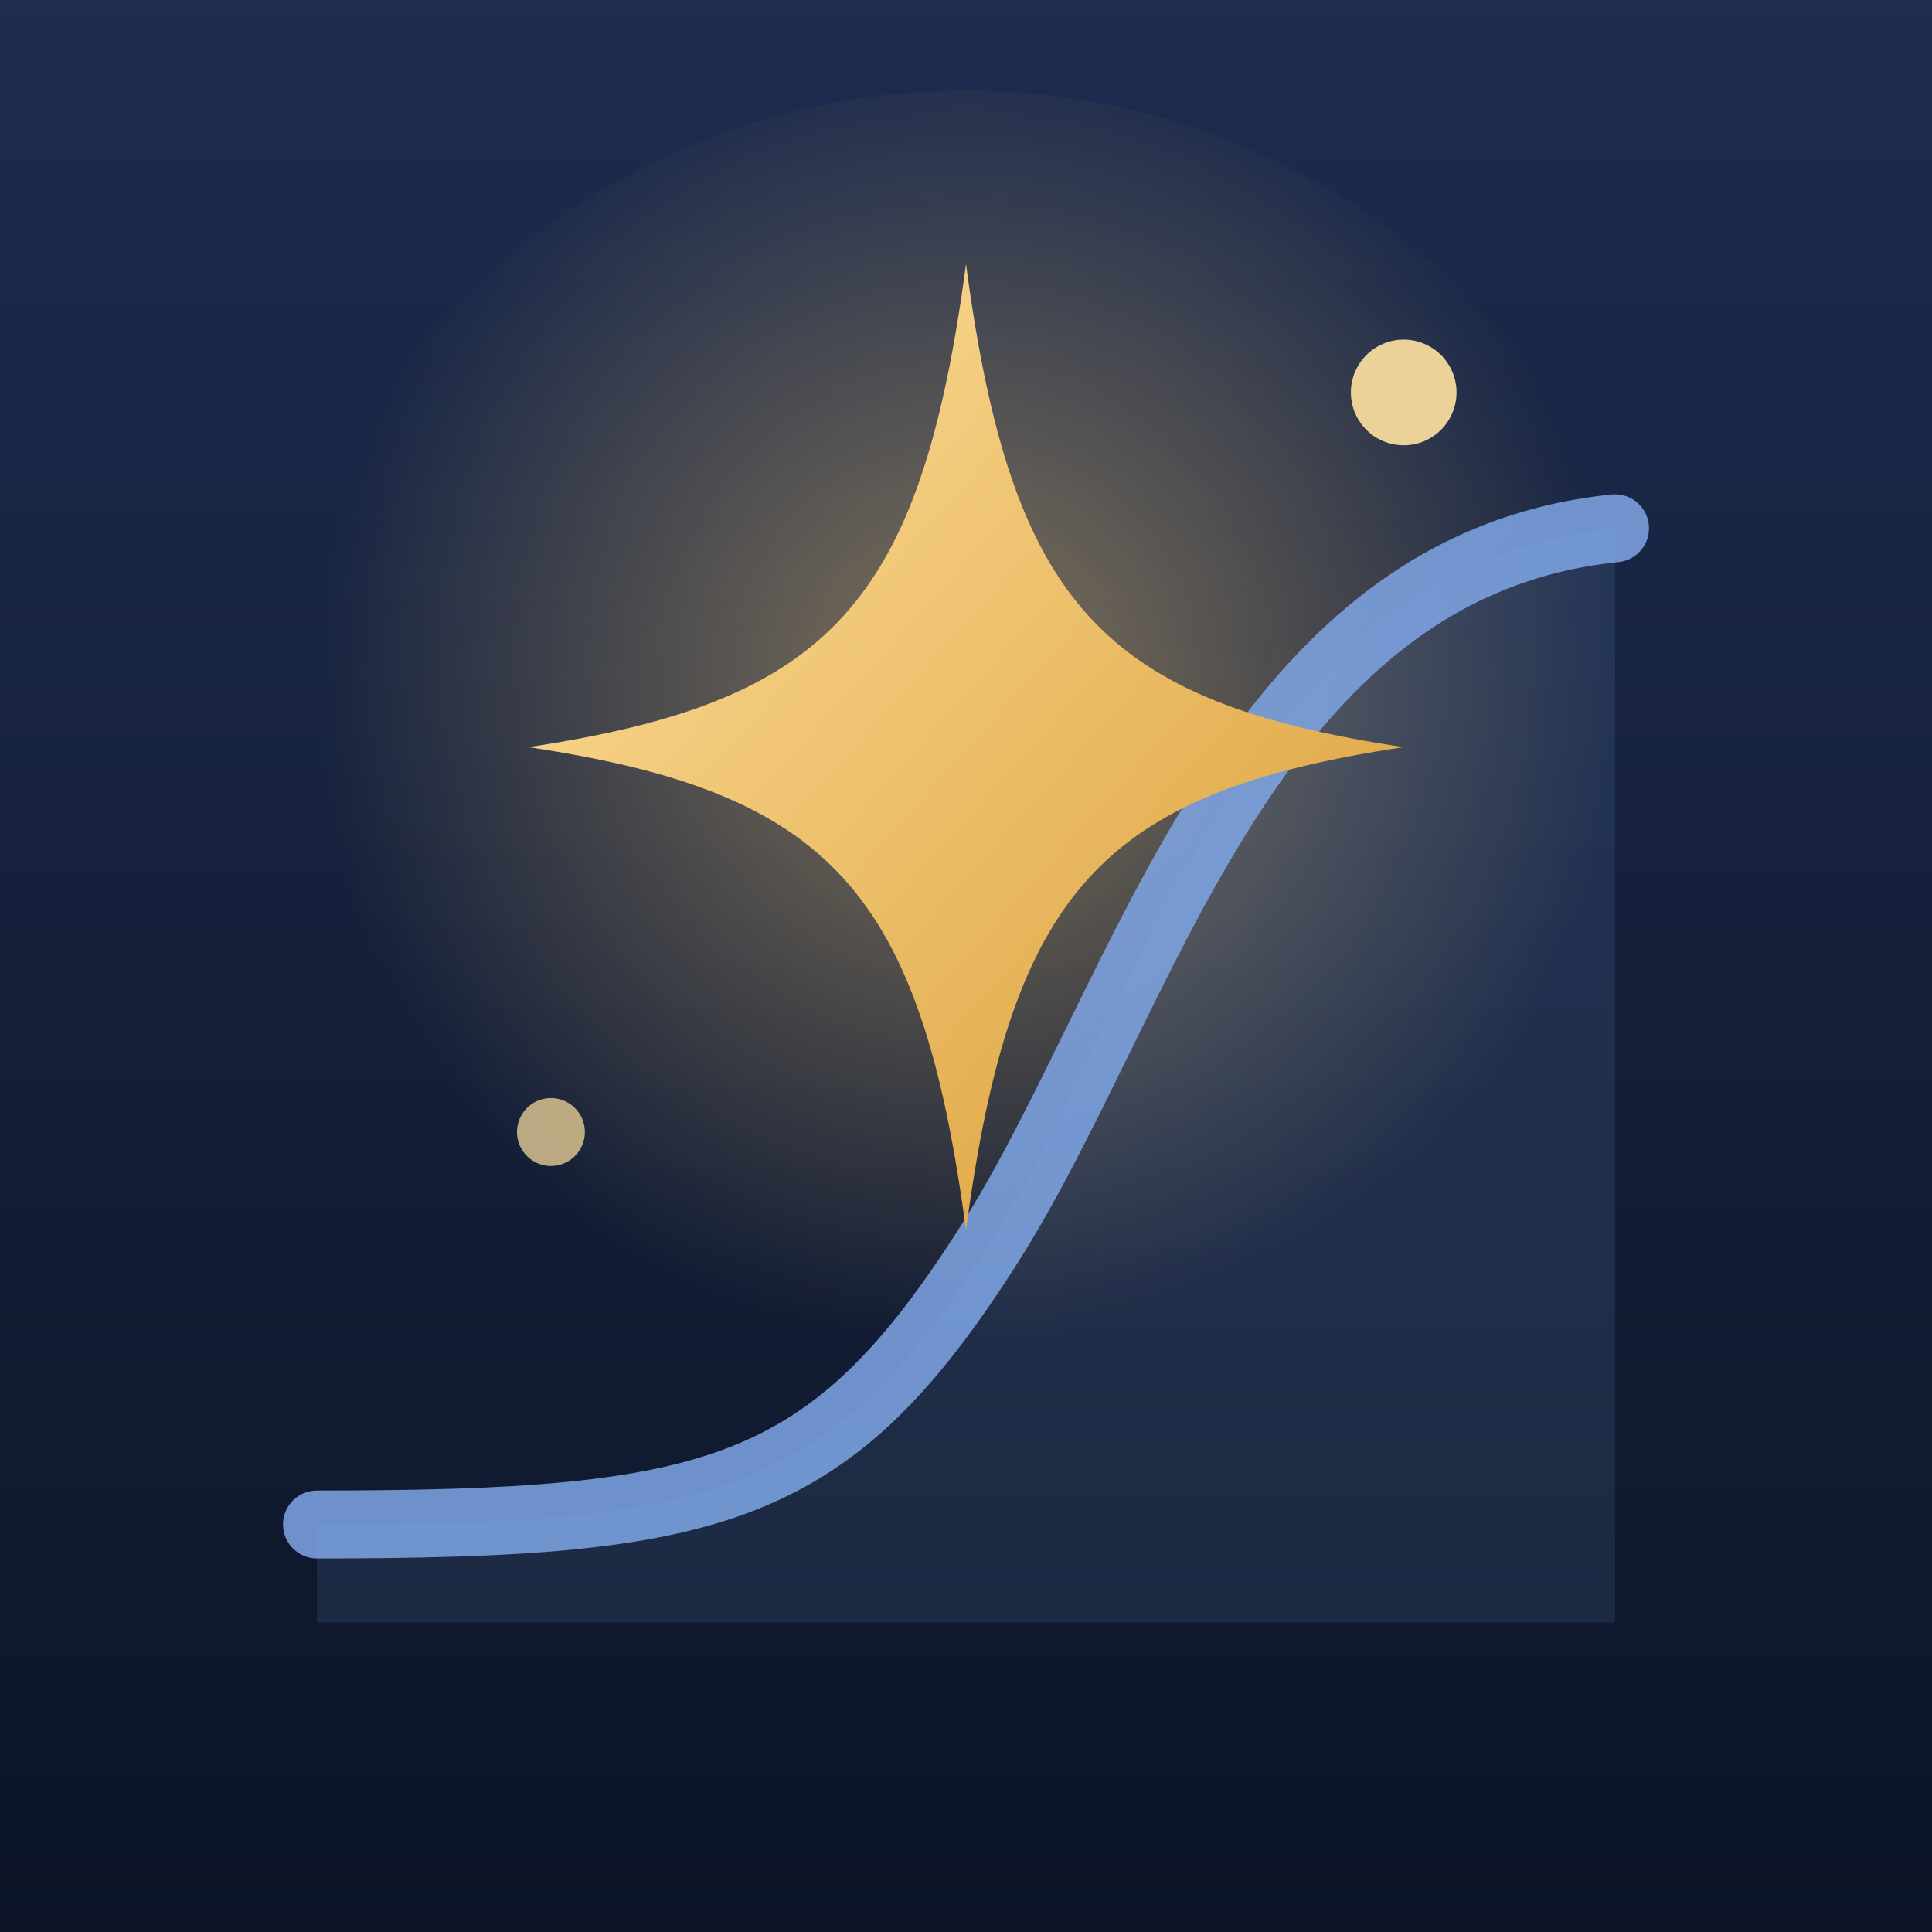
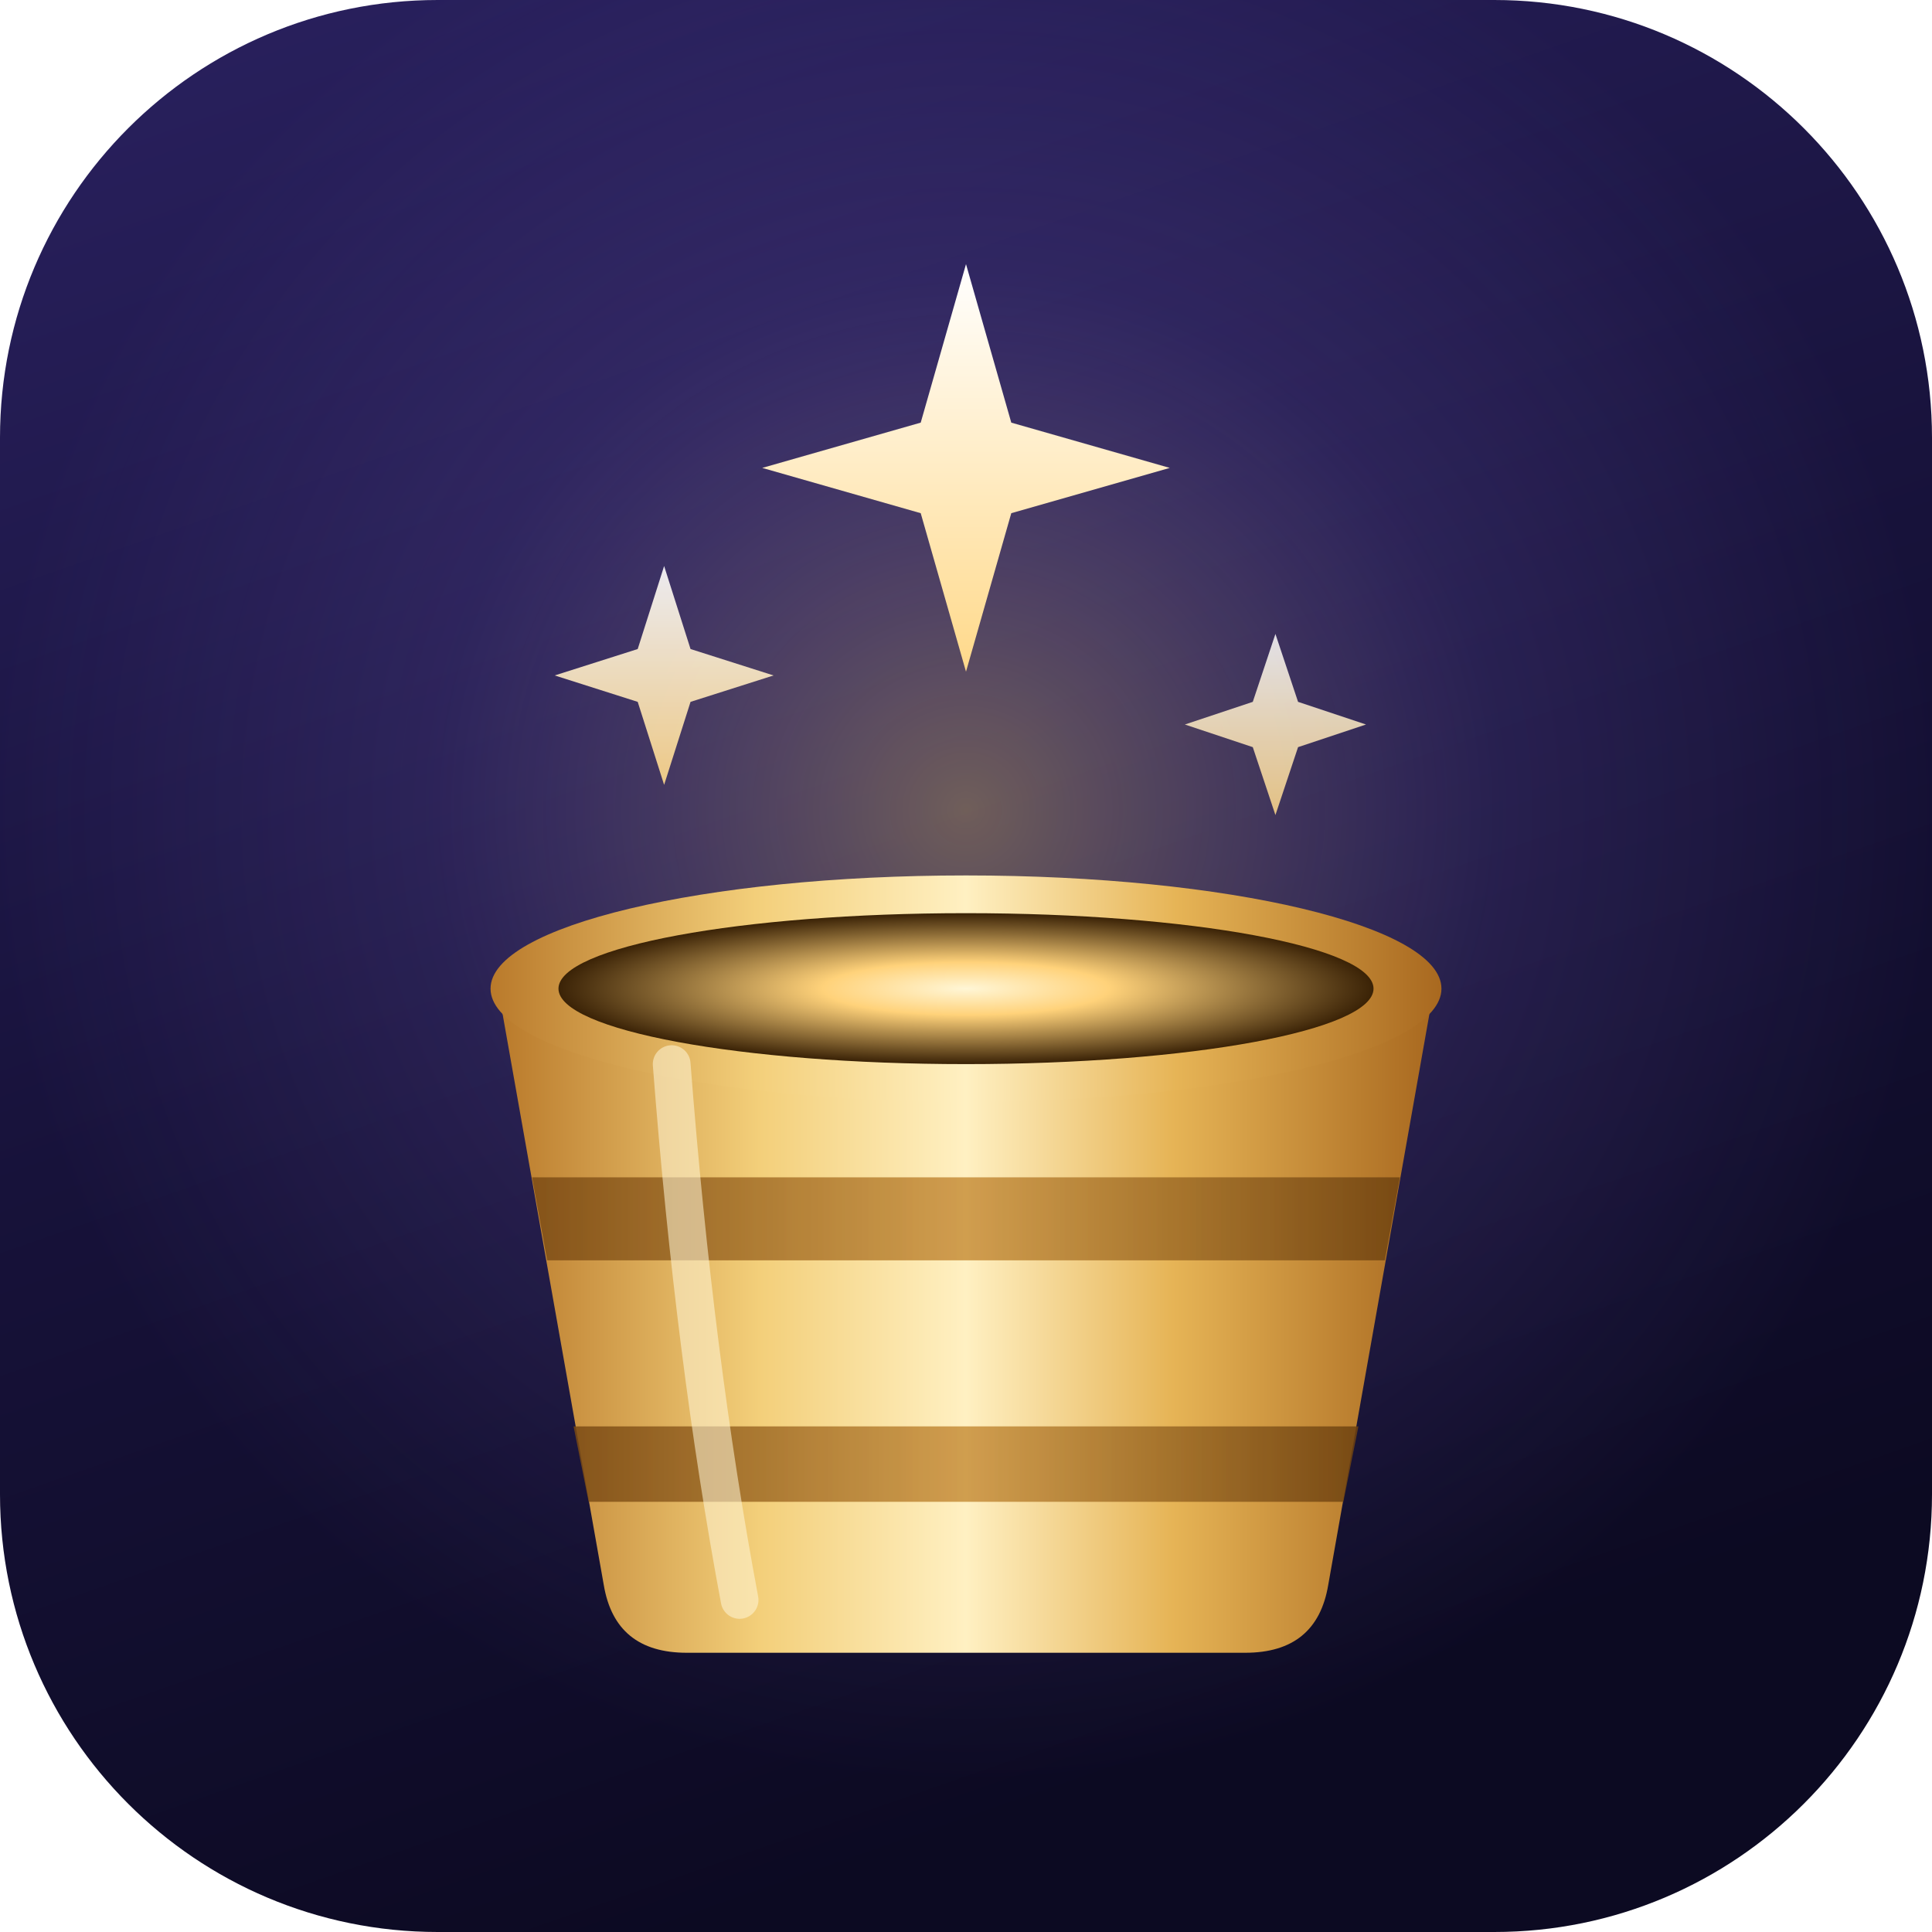
<svg xmlns="http://www.w3.org/2000/svg" viewBox="0 0 512 512">
  <defs>
-     <linearGradient id="bg" x1="0" y1="0" x2="0" y2="1">
-       <stop offset="0" stop-color="#1d2c4f" />
-       <stop offset="1" stop-color="#0c1426" />
+     <linearGradient id="bg" x1="0" y1="0" x2="0.35" y2="1">
+       <stop offset="0" stop-color="#2a2160" />
+       <stop offset="0.55" stop-color="#17123a" />
+       <stop offset="1" stop-color="#0c0a22" />
    </linearGradient>
-     <linearGradient id="gold" x1="0" y1="0" x2="1" y2="1">
-       <stop offset="0" stop-color="#ffe3a1" />
-       <stop offset="1" stop-color="#d99a32" />
+     <radialGradient id="halo" cx="0.5" cy="0.42" r="0.5">
+       <stop offset="0" stop-color="#ffd98a" stop-opacity="0.38" />
+       <stop offset="0.55" stop-color="#a98bff" stop-opacity="0.12" />
+       <stop offset="1" stop-color="#a98bff" stop-opacity="0" />
+     </radialGradient>
+     <linearGradient id="gold" x1="0" y1="0" x2="1" y2="0">
+       <stop offset="0" stop-color="#b9792a" />
+       <stop offset="0.28" stop-color="#f3cf7a" />
+       <stop offset="0.5" stop-color="#fff0c2" />
+       <stop offset="0.72" stop-color="#e6b456" />
+       <stop offset="1" stop-color="#a8681f" />
    </linearGradient>
-     <radialGradient id="glow" cx="0.5" cy="0.42" r="0.45">
-       <stop offset="0" stop-color="#ffd27a" stop-opacity="0.45" />
-       <stop offset="1" stop-color="#ffd27a" stop-opacity="0" />
+     <linearGradient id="band" x1="0" y1="0" x2="1" y2="0">
+       <stop offset="0" stop-color="#7a4a14" />
+       <stop offset="0.5" stop-color="#c88f3a" />
+       <stop offset="1" stop-color="#6e4210" />
+     </linearGradient>
+     <radialGradient id="mouth" cx="0.5" cy="0.5" r="0.5">
+       <stop offset="0" stop-color="#fff6d6" />
+       <stop offset="0.35" stop-color="#ffd27a" />
+       <stop offset="1" stop-color="#3a2206" />
    </radialGradient>
+     <linearGradient id="star" x1="0" y1="0" x2="0" y2="1">
+       <stop offset="0" stop-color="#ffffff" />
+       <stop offset="1" stop-color="#ffd98a" />
+     </linearGradient>
  </defs>
-   <rect width="512" height="512" fill="url(#bg)" />
-   <circle cx="256" cy="214" r="190" fill="url(#glow)" />
-   <path d="M84 404 C 190 404, 220 396, 262 330 S 330 150, 428 140" fill="none" stroke="#7fa6e6" stroke-width="18" stroke-linecap="round" opacity="0.85" />
-   <path d="M84 404 C 190 404, 220 396, 262 330 S 330 150, 428 140 L 428 430 L 84 430 Z" fill="#7fa6e6" opacity="0.12" />
-   <path d="M256 70 C 268 160, 292 186, 372 198 C 292 210, 268 236, 256 326 C 244 236, 220 210, 140 198 C 220 186, 244 160, 256 70 Z" fill="url(#gold)" />
-   <circle cx="372" cy="104" r="14" fill="#ffe3a1" opacity="0.9" />
-   <circle cx="146" cy="300" r="9" fill="#ffe3a1" opacity="0.7" />
+   <rect width="512" height="512" rx="116" fill="url(#bg)" />
+   <rect width="512" height="512" rx="116" fill="url(#halo)" />
+   <path d="M256 70 L268 112 L310 124 L268 136 L256 178 L244 136 L202 124 L244 112 Z" fill="url(#star)" />
+   <path d="M176 150 L183 172 L205 179 L183 186 L176 208 L169 186 L147 179 L169 172 Z" fill="url(#star)" opacity="0.9" />
+   <path d="M338 168 L344 186 L362 192 L344 198 L338 216 L332 198 L314 192 L332 186 Z" fill="url(#star)" opacity="0.85" />
+   <path d="M132 262 H380 L352 420 Q349 438 330 438 H182 Q163 438 160 420 Z" fill="url(#gold)" />
+   <path d="M141 312 H371 L367 334 H145 Z" fill="url(#band)" opacity="0.85" />
+   <path d="M152 378 H360 L356 398 H156 Z" fill="url(#band)" opacity="0.85" />
+   <ellipse cx="256" cy="262" rx="126" ry="30" fill="url(#gold)" />
+   <ellipse cx="256" cy="262" rx="108" ry="20" fill="url(#mouth)" />
+   <path d="M178 282 Q184 360 196 424" stroke="#fff6d6" stroke-opacity="0.55" stroke-width="10" stroke-linecap="round" fill="none" />
</svg>
